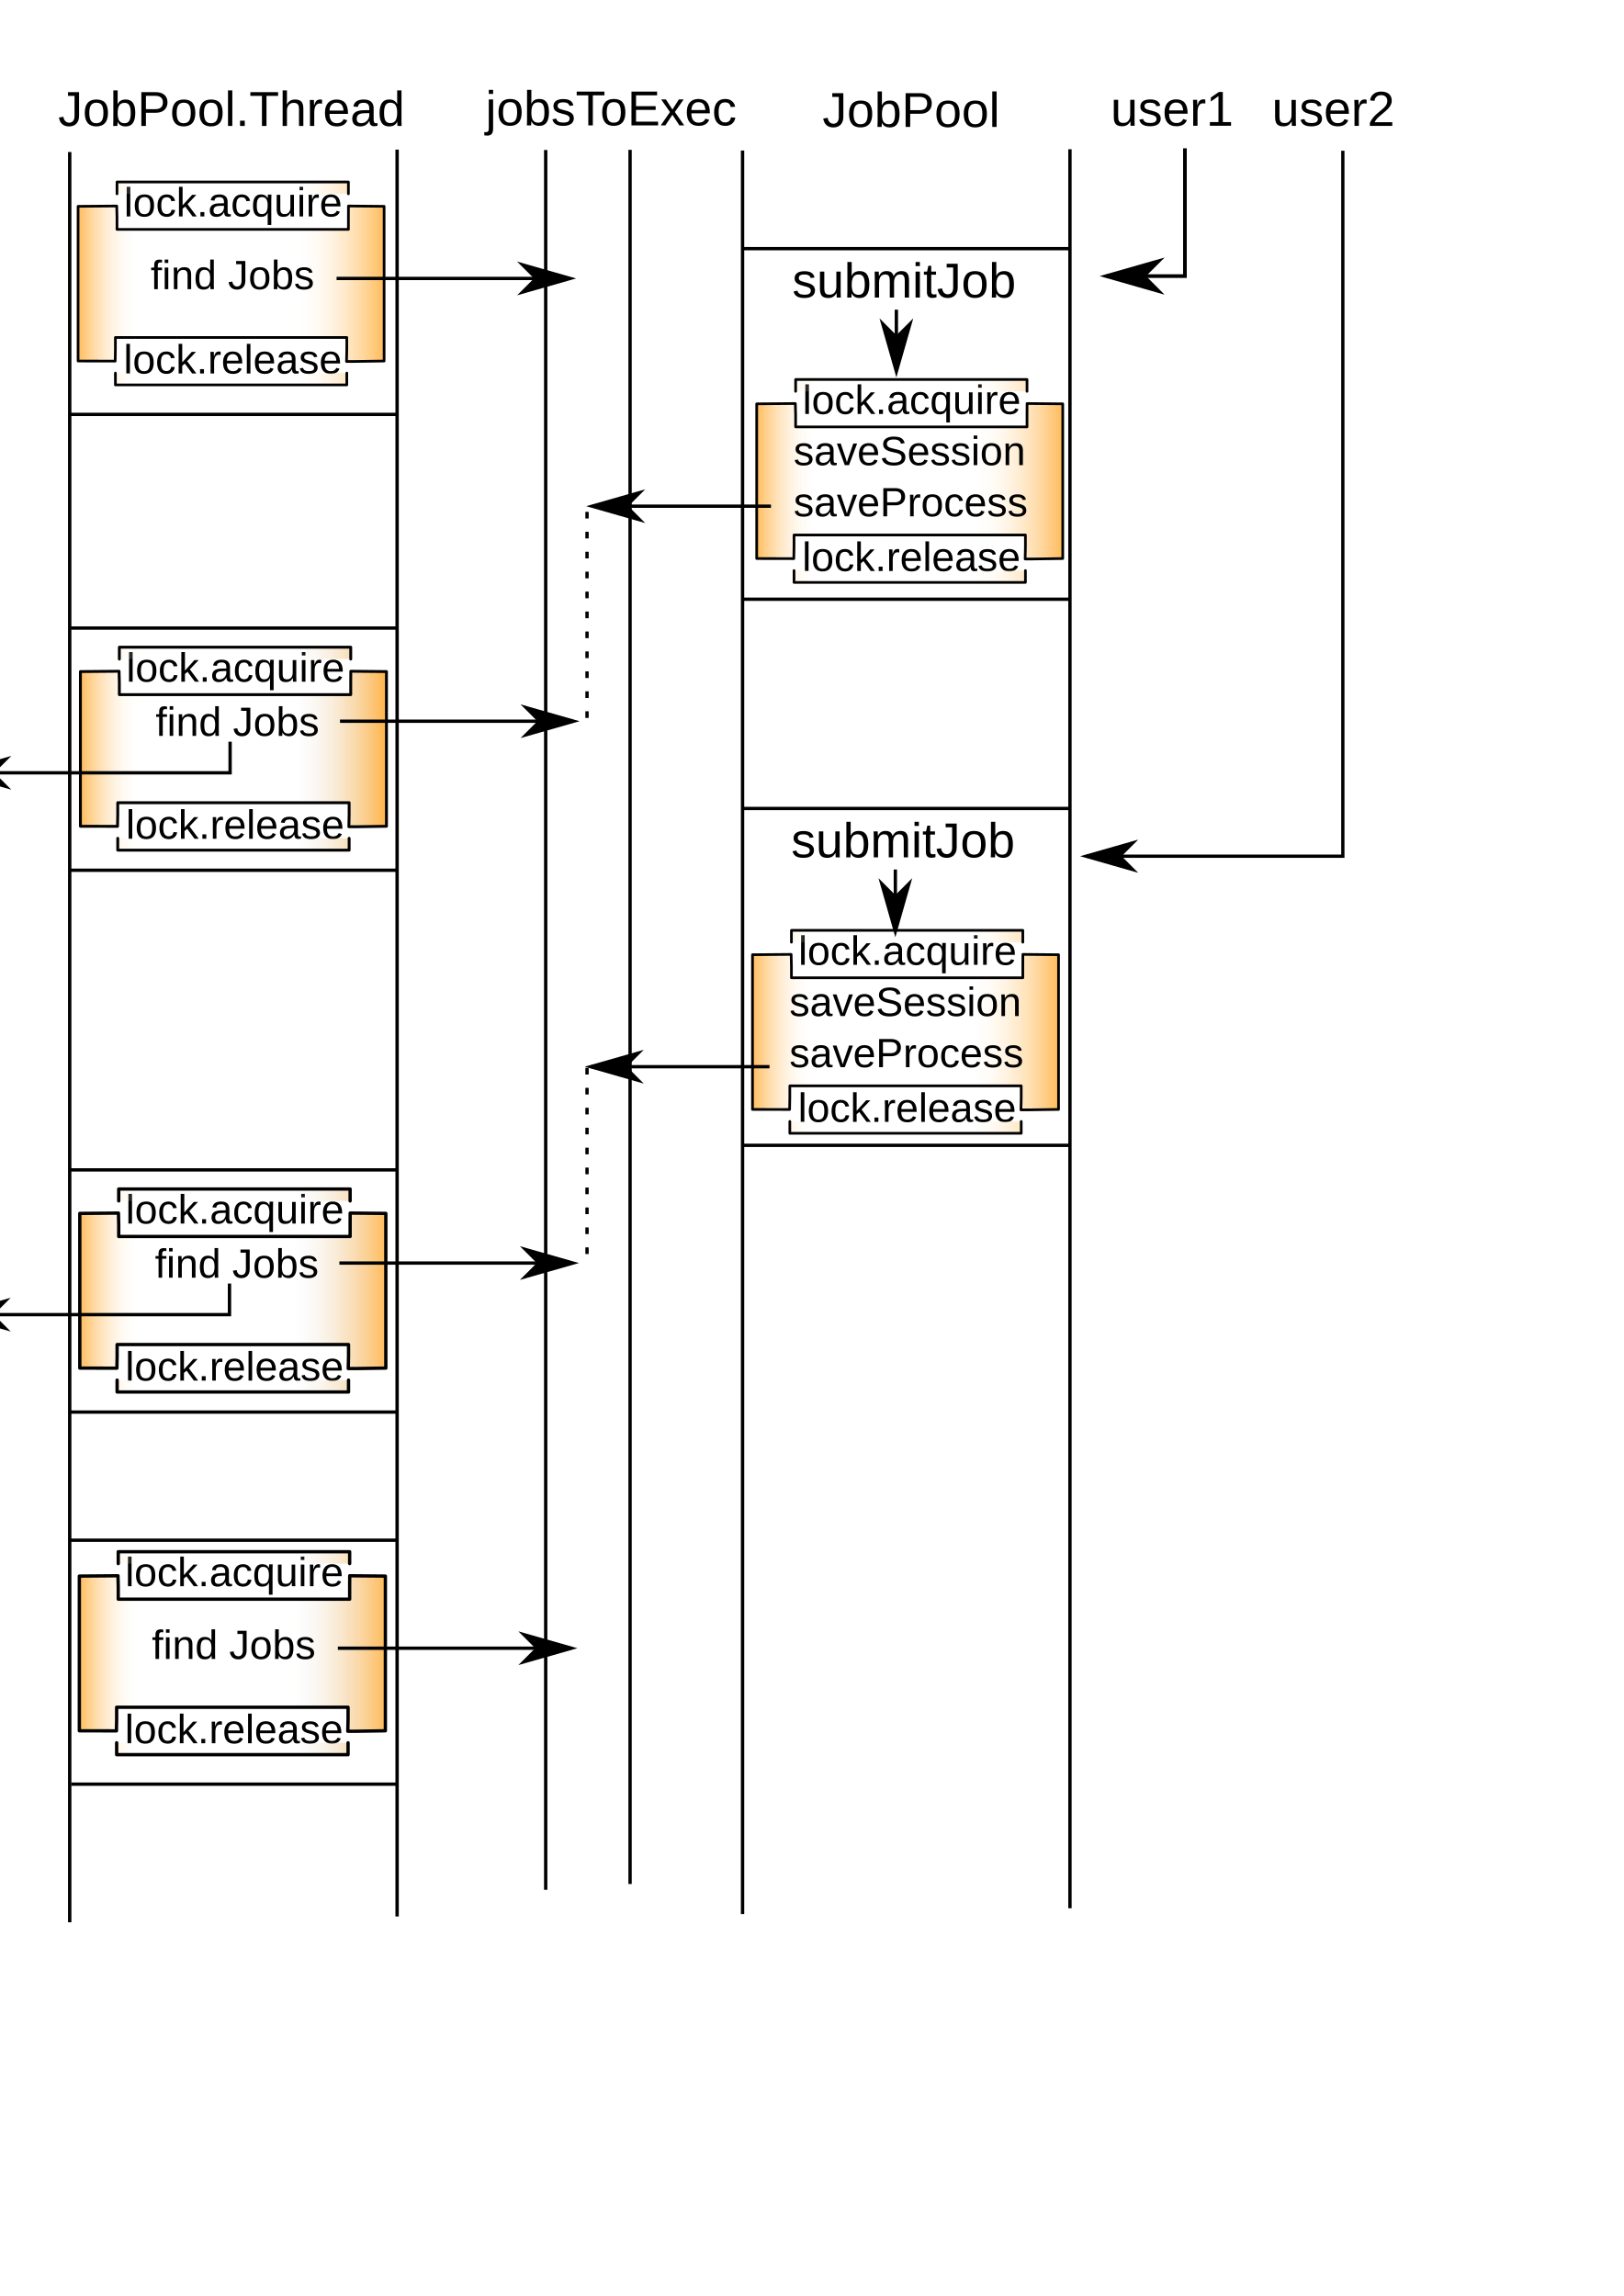
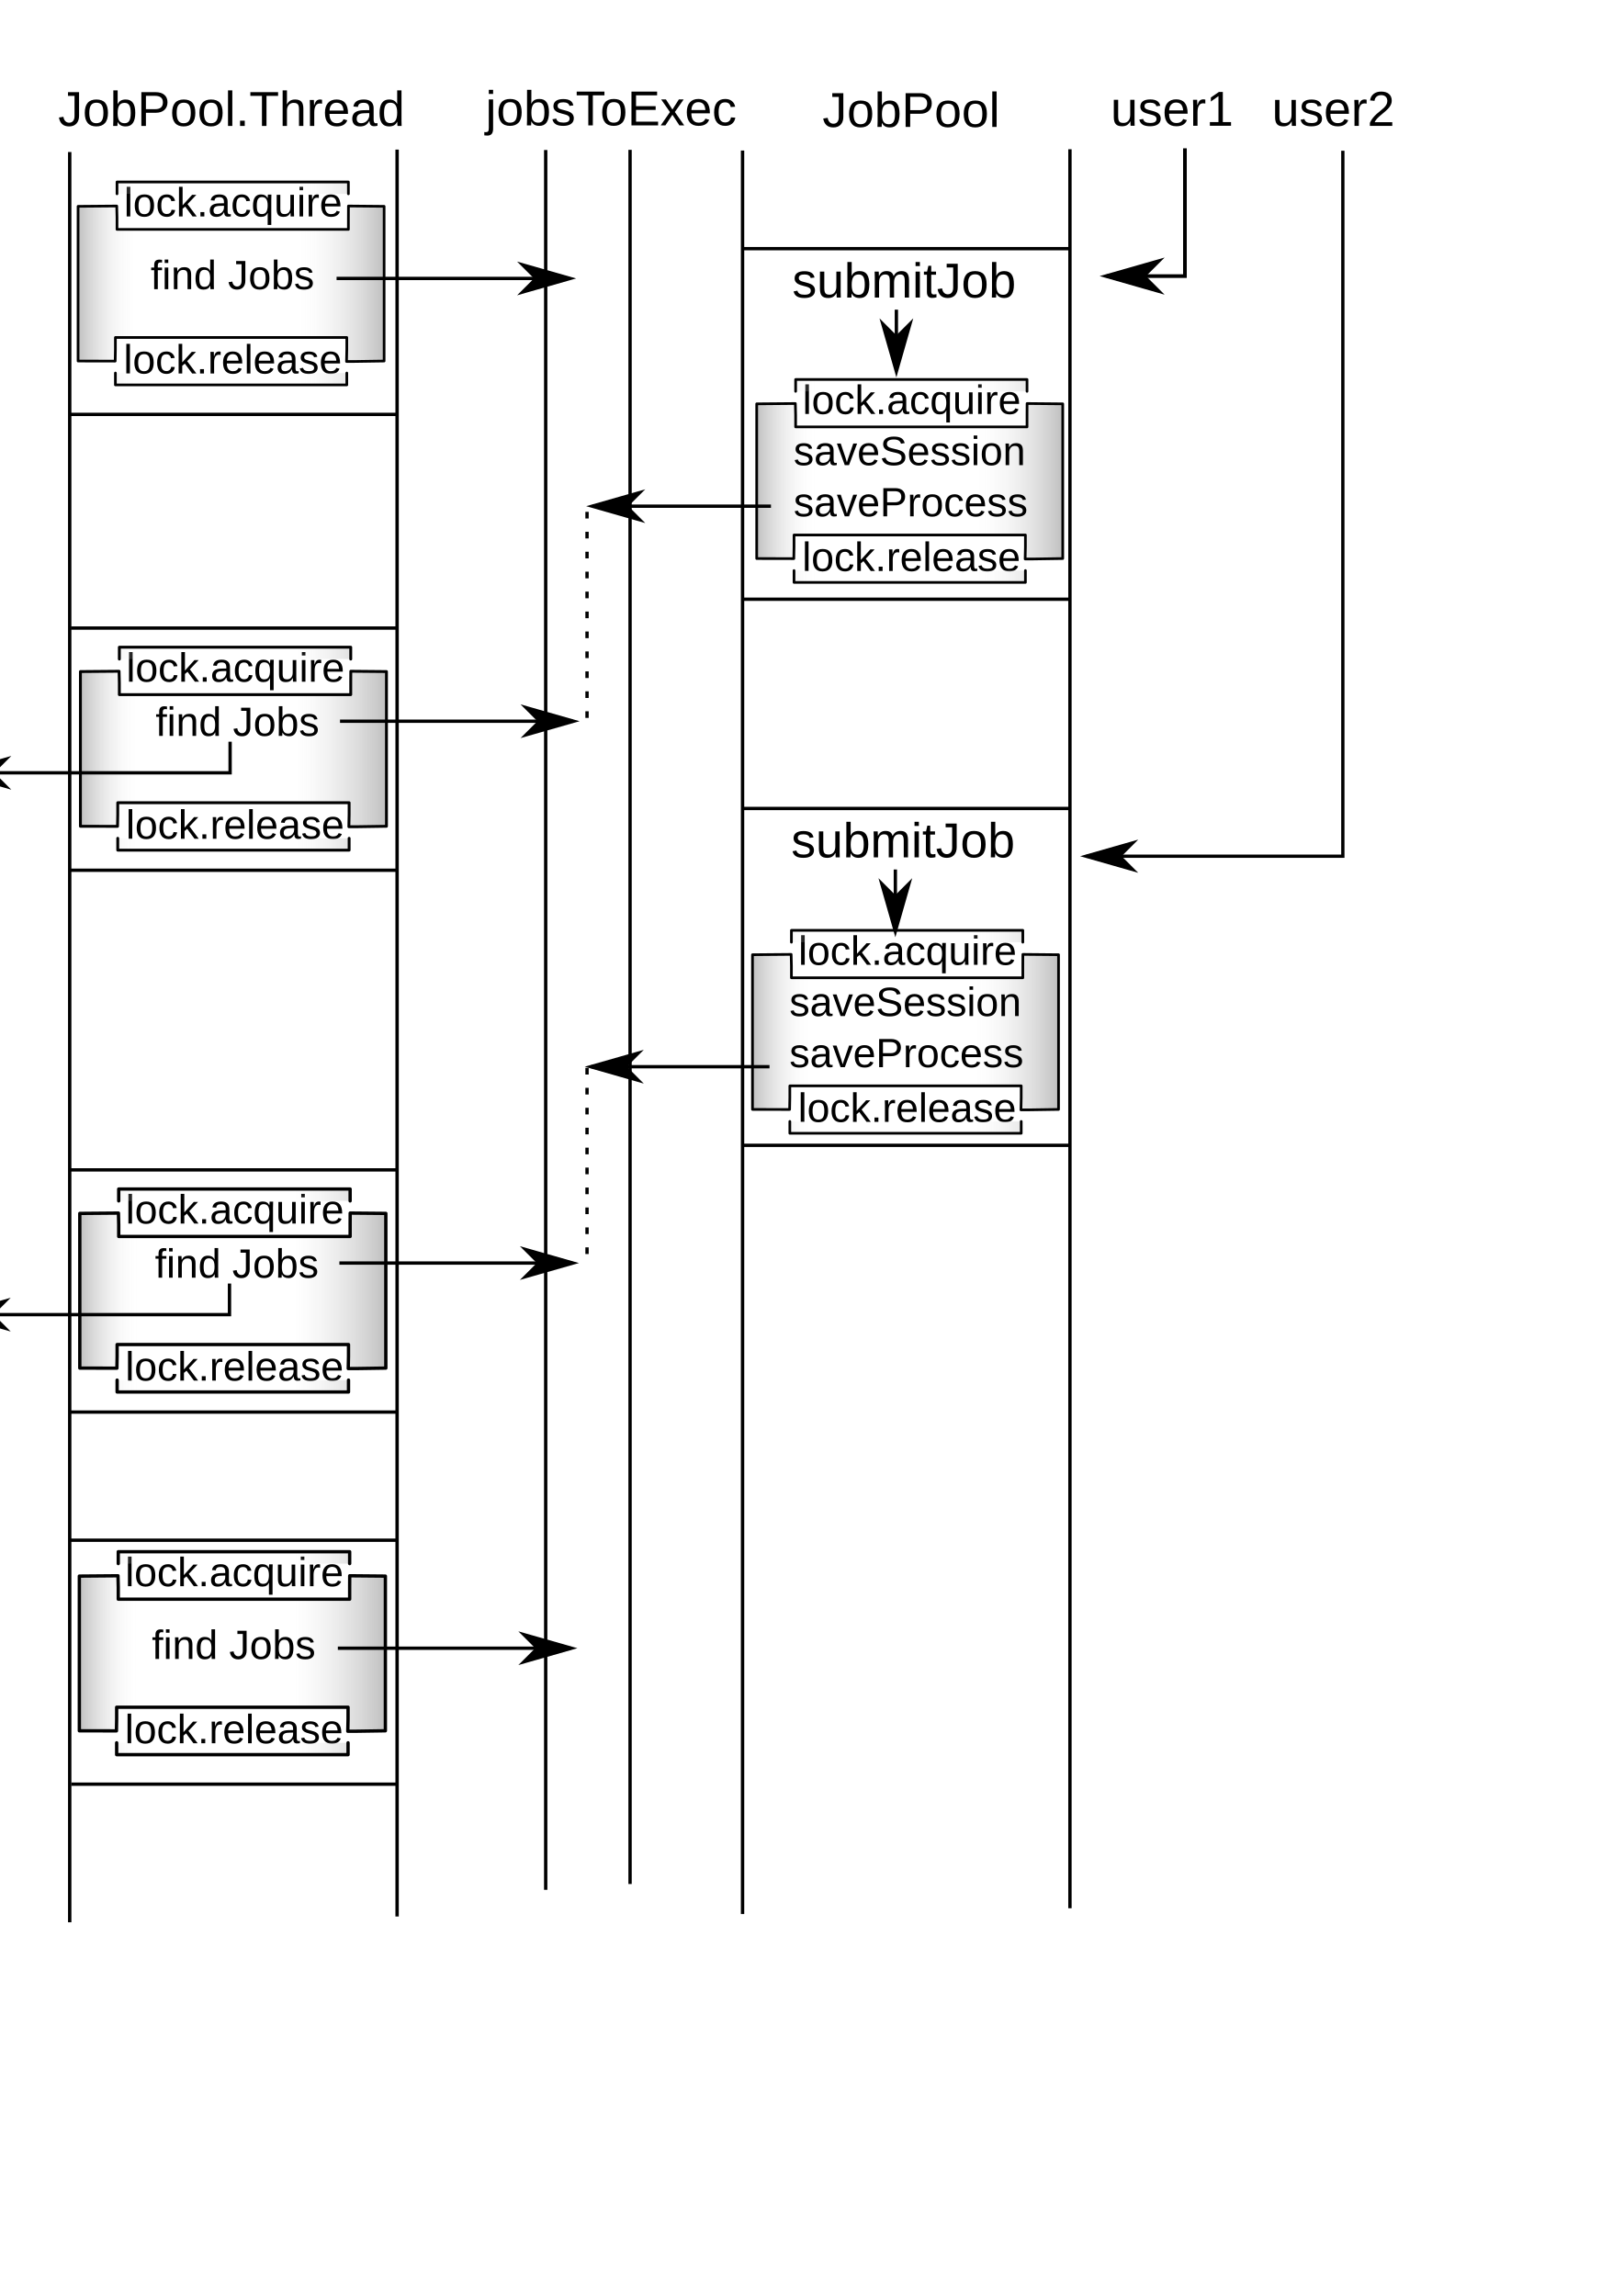
<svg xmlns="http://www.w3.org/2000/svg" xmlns:xlink="http://www.w3.org/1999/xlink" width="210mm" height="297mm" id="svg2" version="1.1">
  <defs id="defs4">
    <linearGradient id="linearGradient4307">
      <stop id="stop4315" offset="0" style="stop-color:#ffffff;stop-opacity:0;" />
      <stop style="stop-color:#000000;stop-opacity:0.112;" offset="0.5" id="stop4325" />
      <stop style="stop-color:#ffffff;stop-opacity:0;" offset="1" id="stop4311" />
    </linearGradient>
    <linearGradient id="linearGradient6212">
-       <stop style="stop-color:#ffb955;stop-opacity:1;" offset="0" id="stop6214" />
+       <stop style="stop-color:#bebebe;stop-opacity:1;" offset="0" id="stop6214" />
      <stop id="stop6220" offset="0.2" style="stop-color:#ffffff;stop-opacity:0;" />
      <stop style="stop-color:#ffffff;stop-opacity:0;" offset="0.7" id="stop6230" />
-       <stop style="stop-color:#ffb955;stop-opacity:1;" offset="1" id="stop6216" />
+       <stop style="stop-color:#bebebe;stop-opacity:1;" offset="1" id="stop6216" />
    </linearGradient>
    <marker orient="auto" refY="0.0" refX="0.0" id="Arrow1Lend" style="overflow:visible;">
      <path id="path3620" d="M 0.0,0.0 L 5.0,-5.0 L -12.5,0.0 L 5.0,5.0 L 0.0,0.0 z " style="fill-rule:evenodd;stroke:#000000;stroke-width:1.0pt;marker-start:none;" transform="scale(0.8) rotate(180) translate(12.5,0)" />
    </marker>
    <marker orient="auto" refY="0" refX="0" id="Arrow1Lend-1" style="overflow:visible">
      <path id="path3620-6" d="M 0,0 5,-5 -12.5,0 5,5 0,0 z" style="fill-rule:evenodd;stroke:#000000;stroke-width:1pt;marker-start:none" transform="matrix(-0.8,0,0,-0.8,-10,0)" />
    </marker>
    <marker orient="auto" refY="0" refX="0" id="Arrow1Lend-12" style="overflow:visible">
      <path id="path3620-3" d="M 0,0 5,-5 -12.5,0 5,5 0,0 z" style="fill-rule:evenodd;stroke:#000000;stroke-width:1pt;marker-start:none" transform="matrix(-0.8,0,0,-0.8,-10,0)" />
    </marker>
    <marker orient="auto" refY="0" refX="0" id="Arrow1Lend-6" style="overflow:visible">
      <path id="path3620-5" d="M 0,0 5,-5 -12.5,0 5,5 0,0 z" style="fill-rule:evenodd;stroke:#000000;stroke-width:1pt;marker-start:none" transform="matrix(-0.8,0,0,-0.8,-10,0)" />
    </marker>
    <marker orient="auto" refY="0" refX="0" id="Arrow1Lend-12-0" style="overflow:visible">
      <path id="path3620-3-6" d="M 0,0 5,-5 -12.5,0 5,5 0,0 z" style="fill-rule:evenodd;stroke:#000000;stroke-width:1pt;marker-start:none" transform="matrix(-0.8,0,0,-0.8,-10,0)" />
    </marker>
    <marker orient="auto" refY="0" refX="0" id="Arrow1Lend-12-0-5" style="overflow:visible">
      <path id="path3620-3-6-9" d="M 0,0 5,-5 -12.5,0 5,5 0,0 z" style="fill-rule:evenodd;stroke:#000000;stroke-width:1pt;marker-start:none" transform="matrix(-0.8,0,0,-0.8,-10,0)" />
    </marker>
    <marker orient="auto" refY="0" refX="0" id="Arrow1Lend-12-0-8" style="overflow:visible">
      <path id="path3620-3-6-1" d="M 0,0 5,-5 -12.5,0 5,5 0,0 z" style="fill-rule:evenodd;stroke:#000000;stroke-width:1pt;marker-start:none" transform="matrix(-0.8,0,0,-0.8,-10,0)" />
    </marker>
    <linearGradient xlink:href="#linearGradient6212" id="linearGradient6228" x1="37.516" y1="138.572" x2="188.415" y2="138.572" gradientUnits="userSpaceOnUse" />
    <linearGradient xlink:href="#linearGradient6212-0" id="linearGradient6228-6" x1="37.516" y1="138.572" x2="188.415" y2="138.572" gradientUnits="userSpaceOnUse" />
    <linearGradient id="linearGradient6212-0">
-       <stop style="stop-color:#ffb955;stop-opacity:1;" offset="0" id="stop6214-5" />
+       <stop style="stop-color:#bebebe;stop-opacity:1;" offset="0" id="stop6214-5" />
      <stop id="stop6220-9" offset="0.2" style="stop-color:#ffffff;stop-opacity:0;" />
      <stop style="stop-color:#ffffff;stop-opacity:0;" offset="0.7" id="stop6230-4" />
-       <stop style="stop-color:#ffb955;stop-opacity:1;" offset="1" id="stop6216-6" />
+       <stop style="stop-color:#bebebe;stop-opacity:1;" offset="1" id="stop6216-6" />
    </linearGradient>
    <linearGradient xlink:href="#linearGradient6212-9" id="linearGradient6228-4" x1="37.516" y1="138.572" x2="188.415" y2="138.572" gradientUnits="userSpaceOnUse" />
    <linearGradient id="linearGradient6212-9">
-       <stop style="stop-color:#ffb955;stop-opacity:1;" offset="0" id="stop6214-0" />
+       <stop style="stop-color:#bebebe;stop-opacity:1;" offset="0" id="stop6214-0" />
      <stop id="stop6220-5" offset="0.2" style="stop-color:#ffffff;stop-opacity:0;" />
      <stop style="stop-color:#ffffff;stop-opacity:0;" offset="0.7" id="stop6230-3" />
-       <stop style="stop-color:#ffb955;stop-opacity:1;" offset="1" id="stop6216-9" />
+       <stop style="stop-color:#bebebe;stop-opacity:1;" offset="1" id="stop6216-9" />
    </linearGradient>
    <linearGradient y2="138.572" x2="188.415" y1="138.572" x1="37.516" gradientUnits="userSpaceOnUse" id="linearGradient6307" xlink:href="#linearGradient6212-9" />
    <linearGradient y2="138.572" x2="188.415" y1="138.572" x1="37.516" gradientUnits="userSpaceOnUse" id="linearGradient6307-2" xlink:href="#linearGradient6212-9-4" />
    <linearGradient id="linearGradient6212-9-4">
-       <stop style="stop-color:#ffb955;stop-opacity:1;" offset="0" id="stop6214-0-9" />
+       <stop style="stop-color:#bebebe;stop-opacity:1;" offset="0" id="stop6214-0-9" />
      <stop id="stop6220-5-0" offset="0.2" style="stop-color:#ffffff;stop-opacity:0;" />
      <stop style="stop-color:#ffffff;stop-opacity:0;" offset="0.7" id="stop6230-3-2" />
-       <stop style="stop-color:#ffb955;stop-opacity:1;" offset="1" id="stop6216-9-2" />
+       <stop style="stop-color:#bebebe;stop-opacity:1;" offset="1" id="stop6216-9-2" />
    </linearGradient>
    <linearGradient y2="138.572" x2="188.415" y1="138.572" x1="37.516" gradientUnits="userSpaceOnUse" id="linearGradient6307-5" xlink:href="#linearGradient6212-9-0" />
    <linearGradient id="linearGradient6212-9-0">
-       <stop style="stop-color:#ffb955;stop-opacity:1;" offset="0" id="stop6214-0-4" />
+       <stop style="stop-color:#bebebe;stop-opacity:1;" offset="0" id="stop6214-0-4" />
      <stop id="stop6220-5-2" offset="0.2" style="stop-color:#ffffff;stop-opacity:0;" />
      <stop style="stop-color:#ffffff;stop-opacity:0;" offset="0.7" id="stop6230-3-1" />
-       <stop style="stop-color:#ffb955;stop-opacity:1;" offset="1" id="stop6216-9-27" />
+       <stop style="stop-color:#bebebe;stop-opacity:1;" offset="1" id="stop6216-9-27" />
    </linearGradient>
    <linearGradient xlink:href="#linearGradient6212-6" id="linearGradient6228-5" x1="37.516" y1="138.572" x2="188.415" y2="138.572" gradientUnits="userSpaceOnUse" />
    <linearGradient id="linearGradient6212-6">
-       <stop style="stop-color:#ffb955;stop-opacity:1;" offset="0" id="stop6214-6" />
+       <stop style="stop-color:#bebebe;stop-opacity:1;" offset="0" id="stop6214-6" />
      <stop id="stop6220-0" offset="0.2" style="stop-color:#ffffff;stop-opacity:0;" />
      <stop style="stop-color:#e8e8e8;stop-opacity:0;" offset="0.7" id="stop6230-7" />
-       <stop style="stop-color:#ffb141;stop-opacity:1;" offset="1" id="stop6216-2" />
+       <stop style="stop-color:#bebebe;stop-opacity:1;" offset="1" id="stop6216-2" />
    </linearGradient>
    <marker orient="auto" refY="0" refX="0" id="Arrow1Lend-12-0-8-3" style="overflow:visible">
      <path id="path3620-3-6-1-2" d="M 0,0 5,-5 -12.5,0 5,5 0,0 z" style="fill-rule:evenodd;stroke:#000000;stroke-width:1pt;marker-start:none" transform="matrix(-0.8,0,0,-0.8,-10,0)" />
    </marker>
    <marker orient="auto" refY="0" refX="0" id="Arrow1Lend-12-0-1" style="overflow:visible">
      <path id="path3620-3-6-6" d="M 0,0 5,-5 -12.5,0 5,5 0,0 z" style="fill-rule:evenodd;stroke:#000000;stroke-width:1pt;marker-start:none" transform="matrix(-0.8,0,0,-0.8,-10,0)" />
    </marker>
    <linearGradient y2="138.572" x2="188.415" y1="138.572" x1="37.516" gradientUnits="userSpaceOnUse" id="linearGradient6570-3" xlink:href="#linearGradient6212-6-8" />
    <linearGradient id="linearGradient6212-6-8">
-       <stop style="stop-color:#ffb955;stop-opacity:1;" offset="0" id="stop6214-6-3" />
+       <stop style="stop-color:#bebebe;stop-opacity:1;" offset="0" id="stop6214-6-3" />
      <stop id="stop6220-0-2" offset="0.2" style="stop-color:#ffffff;stop-opacity:0;" />
      <stop style="stop-color:#e8e8e8;stop-opacity:0;" offset="0.7" id="stop6230-7-8" />
-       <stop style="stop-color:#ffb955;stop-opacity:1;" offset="1" id="stop6216-2-6" />
+       <stop style="stop-color:#bebebe;stop-opacity:1;" offset="1" id="stop6216-2-6" />
    </linearGradient>
    <linearGradient y2="138.572" x2="188.415" y1="138.572" x1="37.516" gradientUnits="userSpaceOnUse" id="linearGradient6648" xlink:href="#linearGradient6212-6-8" />
    <linearGradient xlink:href="#linearGradient6212-6" id="linearGradient6719" gradientUnits="userSpaceOnUse" x1="37.516" y1="138.572" x2="188.415" y2="138.572" gradientTransform="translate(1.143622,227.4578)" />
    <marker orient="auto" refY="0" refX="0" id="Arrow1Lend-12-0-81" style="overflow:visible">
      <path id="path3620-3-6-63" d="M 0,0 5,-5 -12.5,0 5,5 0,0 z" style="fill-rule:evenodd;stroke:#000000;stroke-width:1pt;marker-start:none" transform="matrix(-0.8,0,0,-0.8,-10,0)" />
    </marker>
    <linearGradient xlink:href="#linearGradient6212-7" id="linearGradient6228-8" x1="37.516" y1="138.572" x2="188.415" y2="138.572" gradientUnits="userSpaceOnUse" />
    <linearGradient id="linearGradient6212-7">
-       <stop style="stop-color:#ffb955;stop-opacity:1;" offset="0" id="stop6214-61" />
+       <stop style="stop-color:#bebebe;stop-opacity:1;" offset="0" id="stop6214-61" />
      <stop id="stop6220-7" offset="0.2" style="stop-color:#ffffff;stop-opacity:0;" />
      <stop style="stop-color:#e8e8e8;stop-opacity:0;" offset="0.7" id="stop6230-2" />
-       <stop style="stop-color:#ffb955;stop-opacity:1;" offset="1" id="stop6216-3" />
+       <stop style="stop-color:#bebebe;stop-opacity:1;" offset="1" id="stop6216-3" />
    </linearGradient>
    <linearGradient y2="138.572" x2="188.415" y1="138.572" x1="37.516" gradientUnits="userSpaceOnUse" id="linearGradient6759" xlink:href="#linearGradient6212-7" />
    <linearGradient xlink:href="#linearGradient4307" id="linearGradient4323" x1="-496.373" y1="526.444" x2="-425.462" y2="526.444" gradientUnits="userSpaceOnUse" gradientTransform="matrix(1.238095,0,0,1,677.0252,-21.94845)" />
    <linearGradient xlink:href="#linearGradient4307" id="linearGradient4328" gradientUnits="userSpaceOnUse" gradientTransform="matrix(2.452381,0,0,1,1240.932,-21.94845)" x1="-496.373" y1="526.444" x2="-425.462" y2="526.444" />
    <linearGradient xlink:href="#linearGradient4307-6" id="linearGradient4328-1" gradientUnits="userSpaceOnUse" gradientTransform="matrix(2.452381,0,0,1,1240.932,-21.94845)" x1="-496.373" y1="526.444" x2="-425.462" y2="526.444" />
    <linearGradient id="linearGradient4307-6">
      <stop id="stop4315-8" offset="0" style="stop-color:#ffffff;stop-opacity:0;" />
      <stop style="stop-color:#464646;stop-opacity:0.247;" offset="0.5" id="stop4325-8" />
      <stop style="stop-color:#ffffff;stop-opacity:0;" offset="1" id="stop4311-2" />
    </linearGradient>
    <linearGradient y2="526.444" x2="-425.462" y1="526.444" x1="-496.373" gradientTransform="matrix(2.452381,0,0,1,1569.314,-26.16931)" gradientUnits="userSpaceOnUse" id="linearGradient4348" xlink:href="#linearGradient4307-6" />
    <linearGradient y2="526.444" x2="-425.462" y1="526.444" x1="-496.373" gradientTransform="matrix(2.452381,0,0,1,1569.314,-26.16931)" gradientUnits="userSpaceOnUse" id="linearGradient4348-7" xlink:href="#linearGradient4307-6-1" />
    <linearGradient id="linearGradient4307-6-1">
      <stop id="stop4315-8-2" offset="0" style="stop-color:#ffffff;stop-opacity:0;" />
      <stop style="stop-color:#464646;stop-opacity:0.247;" offset="0.5" id="stop4325-8-6" />
      <stop style="stop-color:#ffffff;stop-opacity:0;" offset="1" id="stop4311-2-0" />
    </linearGradient>
    <linearGradient y2="526.444" x2="-425.462" y1="526.444" x1="-496.373" gradientTransform="matrix(0.5238094,0,0,1,525.9186,-21.10428)" gradientUnits="userSpaceOnUse" id="linearGradient4389" xlink:href="#linearGradient4307-6-1" />
-     <linearGradient xlink:href="#linearGradient6212" id="linearGradient3887" x1="265.934" y1="498.639" x2="267.563" y2="498.639" gradientUnits="userSpaceOnUse" />
+     <linearGradient xlink:href="#linearGradient6212-7" id="linearGradient3887" x1="265.934" y1="498.639" x2="267.563" y2="498.639" gradientUnits="userSpaceOnUse" />
    <linearGradient xlink:href="#linearGradient6212" id="linearGradient3888" x1="193.29" y1="505.055" x2="194.933" y2="505.055" gradientUnits="userSpaceOnUse" />
  </defs>
  <g id="layer3">
    <text xml:space="preserve" style="font-size:20px;font-style:normal;font-variant:normal;font-weight:normal;font-stretch:normal;text-align:start;line-height:125%;writing-mode:lr-tb;text-anchor:start;fill:#000000;fill-opacity:1;stroke:none;font-family:Arial;-inkscape-font-specification:Arial;stroke-width:1.4;stroke-miterlimit:4;stroke-dasharray:none" x="61.726" y="333.281" id="text4908-6-3-1-2">
      <tspan id="tspan4910-5-4-8-6" x="61.726" y="333.281">lock.acquire</tspan>
    </text>
    <text xml:space="preserve" style="font-size:20px;font-style:normal;font-variant:normal;font-weight:normal;font-stretch:normal;text-align:start;line-height:125%;writing-mode:lr-tb;text-anchor:start;fill:#000000;fill-opacity:1;stroke:none;font-family:Arial;-inkscape-font-specification:Arial;stroke-width:1.4;stroke-miterlimit:4;stroke-dasharray:none" x="61.544" y="410.062" id="text4908-1-0-4-4-4">
      <tspan id="tspan4910-9-9-6-9-7" x="61.544" y="410.062">lock.release</tspan>
    </text>
    <path id="rect5174-8-0-0-6-1" style="fill:url(#linearGradient6719);fill-opacity:1.0;stroke:#000000;stroke-width:1.4;stroke-linecap:round;stroke-linejoin:round;stroke-miterlimit:4;stroke-opacity:1;stroke-dasharray:none;stroke-dashoffset:0" d="m 170.666,409.84 0,5.797 -113.112,0 0,-5.797 m 116.632,-5.654 14.723,-0.222 0,-75.63 -17.433,-0.159 -0.027,5.637 0,5.797 -113.112,0 0,-5.797 -0.133,-5.637 -18.895,0.159 0,75.63 18.138,0.039 0.106,-5.757 0,-5.797 113.112,0 0,5.797 -0.128,5.94 3.648,-3e-5 0,3e-5 z m -2.737,-81.967 0,-5.797 -113.112,0 0,5.797" />
  </g>
  <g id="layer2">
    <g transform="translate(329.6705,365.8882)" id="g6276-1-4">
      <text id="text4908-6-3-1-28-0" y="105.824" x="60.582" style="font-size:20px;font-style:normal;font-variant:normal;font-weight:normal;font-stretch:normal;text-align:start;line-height:125%;writing-mode:lr-tb;text-anchor:start;fill:#000000;fill-opacity:1;stroke:none;font-family:Arial;-inkscape-font-specification:Arial" xml:space="preserve">
        <tspan y="105.824" x="60.582" id="tspan4910-5-4-8-8-3">lock.acquire</tspan>
      </text>
      <text id="text4908-1-0-4-4-18-41" y="182.604" x="60.401" style="font-size:20px;font-style:normal;font-variant:normal;font-weight:normal;font-stretch:normal;text-align:start;line-height:125%;writing-mode:lr-tb;text-anchor:start;fill:#000000;fill-opacity:1;stroke:none;font-family:Arial;-inkscape-font-specification:Arial" xml:space="preserve">
        <tspan y="182.604" x="60.401" id="tspan4910-9-9-6-9-6-2">lock.release</tspan>
      </text>
      <path d="m 169.522,182.382 0,5.797 -113.112,0 0,-5.797 m 116.632,-5.654 14.723,-0.222 0,-75.63 -17.433,-0.159 -0.027,5.637 0,5.797 -113.112,0 0,-5.797 -0.133,-5.637 -18.895,0.159 0,75.63 18.138,0.039 0.106,-5.757 0,-5.797 113.112,0 0,5.797 -0.128,5.94 3.648,-3e-5 0,3e-5 z m -2.737,-81.967 0,-5.797 -113.112,0 0,5.797" style="fill:url(#linearGradient6307-5);fill-opacity:1;stroke:#000000;stroke-width:1.3;stroke-linecap:round;stroke-linejoin:round;stroke-miterlimit:4;stroke-opacity:1;stroke-dasharray:none;stroke-dashoffset:0" id="rect5174-8-0-0-6-0-29" />
    </g>
    <g transform="translate(331.7243,96.56796)" id="g6276-1">
      <text id="text4908-6-3-1-28" y="105.824" x="60.582" style="font-size:20px;font-style:normal;font-variant:normal;font-weight:normal;font-stretch:normal;text-align:start;line-height:125%;writing-mode:lr-tb;text-anchor:start;fill:#000000;fill-opacity:1;stroke:none;font-family:Arial;-inkscape-font-specification:Arial" xml:space="preserve">
        <tspan y="105.824" x="60.582" id="tspan4910-5-4-8-8">lock.acquire</tspan>
      </text>
      <text id="text4908-1-0-4-4-18" y="182.604" x="60.401" style="font-size:20px;font-style:normal;font-variant:normal;font-weight:normal;font-stretch:normal;text-align:start;line-height:125%;writing-mode:lr-tb;text-anchor:start;fill:#000000;fill-opacity:1;stroke:none;font-family:Arial;-inkscape-font-specification:Arial" xml:space="preserve">
        <tspan y="182.604" x="60.401" id="tspan4910-9-9-6-9-6">lock.release</tspan>
      </text>
      <path d="m 169.522,182.382 0,5.797 -113.112,0 0,-5.797 m 116.632,-5.654 14.723,-0.222 0,-75.63 -17.433,-0.159 -0.027,5.637 0,5.797 -113.112,0 0,-5.797 -0.133,-5.637 -18.895,0.159 0,75.63 18.138,0.039 0.106,-5.757 0,-5.797 113.112,0 0,5.797 -0.128,5.94 3.648,-3e-5 0,3e-5 z m -2.737,-81.967 0,-5.797 -113.112,0 0,5.797" style="fill:url(#linearGradient6307);fill-opacity:1;stroke:#000000;stroke-width:1.3;stroke-linecap:round;stroke-linejoin:round;stroke-miterlimit:4;stroke-opacity:1;stroke-dasharray:none;stroke-dashoffset:0" id="rect5174-8-0-0-6-0" />
    </g>
    <g id="g6276">
      <text id="text4908-6-3-1" y="105.824" x="60.582" style="font-size:20px;font-style:normal;font-variant:normal;font-weight:normal;font-stretch:normal;text-align:start;line-height:125%;writing-mode:lr-tb;text-anchor:start;fill:#000000;fill-opacity:1;stroke:none;font-family:Arial;-inkscape-font-specification:Arial" xml:space="preserve">
        <tspan y="105.824" x="60.582" id="tspan4910-5-4-8">lock.acquire</tspan>
      </text>
      <text id="text4908-1-0-4-4" y="182.604" x="60.401" style="font-size:20px;font-style:normal;font-variant:normal;font-weight:normal;font-stretch:normal;text-align:start;line-height:125%;writing-mode:lr-tb;text-anchor:start;fill:#000000;fill-opacity:1;stroke:none;font-family:Arial;-inkscape-font-specification:Arial" xml:space="preserve">
        <tspan y="182.604" x="60.401" id="tspan4910-9-9-6-9">lock.release</tspan>
      </text>
      <path d="m 169.522,182.382 0,5.797 -113.112,0 0,-5.797 m 116.632,-5.654 14.723,-0.222 0,-75.63 -17.433,-0.159 -0.027,5.637 0,5.797 -113.112,0 0,-5.797 -0.133,-5.637 -18.895,0.159 0,75.63 18.138,0.039 0.106,-5.757 0,-5.797 113.112,0 0,5.797 -0.128,5.94 3.648,-3e-5 0,3e-5 z m -2.737,-81.967 0,-5.797 -113.112,0 0,5.797" style="fill:url(#linearGradient6228);stroke:#000000;stroke-width:1.3;stroke-linecap:round;stroke-linejoin:round;stroke-miterlimit:4;stroke-opacity:1;stroke-dasharray:none;stroke-dashoffset:0;fill-opacity:1.0" id="rect5174-8-0-0-6" />
    </g>
  </g>
  <g id="layer1">
    <text xml:space="preserve" style="font-size:24px;font-style:normal;font-variant:normal;font-weight:normal;font-stretch:normal;text-align:start;line-height:125%;writing-mode:lr-tb;text-anchor:start;fill:#000000;fill-opacity:1;stroke:none;font-family:Arial;-inkscape-font-specification:Arial" x="542.896" y="61.489" id="text2816">
      <tspan x="542.896" y="61.489" id="tspan2820">user1</tspan>
    </text>
    <text xml:space="preserve" style="font-size:24px;font-style:normal;font-variant:normal;font-weight:normal;font-stretch:normal;text-align:start;line-height:125%;writing-mode:lr-tb;text-anchor:start;fill:#000000;fill-opacity:1;stroke:none;font-family:Arial;-inkscape-font-specification:Arial" x="621.741" y="61.541" id="text2824">
      <tspan id="tspan2826" x="621.741" y="61.541">user2</tspan>
    </text>
    <text xml:space="preserve" style="font-size:24px;font-style:normal;font-variant:normal;font-weight:normal;font-stretch:normal;text-align:start;line-height:125%;writing-mode:lr-tb;text-anchor:start;fill:#000000;fill-opacity:1;stroke:none;font-family:Arial;-inkscape-font-specification:Arial" x="402.022" y="62.068" id="text2832">
      <tspan id="tspan2834" x="402.022" y="62.068">JobPool</tspan>
    </text>
    <path style="font-size:24px;font-style:normal;font-variant:normal;font-weight:normal;font-stretch:normal;text-align:start;line-height:125%;writing-mode:lr-tb;text-anchor:start;fill:none;stroke:#000000;stroke-width:1.639;stroke-linecap:butt;stroke-linejoin:miter;stroke-miterlimit:4;stroke-opacity:1;stroke-dasharray:none;font-family:Arial;-inkscape-font-specification:Arial" d="m 523.011,72.965 0,859.976" id="path2836" />
    <path style="font-size:24px;font-style:normal;font-variant:normal;font-weight:normal;font-stretch:normal;text-align:start;line-height:125%;writing-mode:lr-tb;text-anchor:start;fill:none;stroke:#000000;stroke-width:1.788;stroke-linecap:butt;stroke-linejoin:miter;stroke-miterlimit:4;stroke-opacity:1;stroke-dasharray:none;marker-end:url(#Arrow1Lend);font-family:Arial;-inkscape-font-specification:Arial" d="m 579.22,72.508 0,62.478 -38.232,0" id="path2838" />
    <path style="font-size:24px;font-style:normal;font-variant:normal;font-weight:normal;font-stretch:normal;text-align:start;line-height:125%;writing-mode:lr-tb;text-anchor:start;fill:none;stroke:#000000;stroke-width:1.598;stroke-linecap:butt;stroke-linejoin:miter;stroke-miterlimit:4;stroke-opacity:1;stroke-dasharray:none;marker-end:url(#Arrow1Lend);font-family:Arial;-inkscape-font-specification:Arial" d="m 656.409,73.7 0,344.901 -125.319,0" id="path2840" />
    <path style="font-size:24px;font-style:normal;font-variant:normal;font-weight:normal;font-stretch:normal;text-align:start;line-height:125%;writing-mode:lr-tb;text-anchor:start;fill:none;stroke:#000000;stroke-width:1.641;stroke-linecap:butt;stroke-linejoin:miter;stroke-miterlimit:4;stroke-opacity:1;stroke-dasharray:none;font-family:Arial;-inkscape-font-specification:Arial" d="m 362.977,73.601 0,862.18" id="path2836-1" />
    <path style="fill:none;stroke:#000000;stroke-width:1.625;stroke-linecap:butt;stroke-linejoin:miter;stroke-miterlimit:4;stroke-opacity:1;stroke-dasharray:none" d="m 363.141,121.563 159.662,0" id="path4274-7" />
    <path style="fill:none;stroke:#000000;stroke-width:1.625;stroke-linecap:butt;stroke-linejoin:miter;stroke-miterlimit:4;stroke-opacity:1;stroke-dasharray:none" d="m 363.557,292.963 159.662,0" id="path4274-7-9" />
    <text xml:space="preserve" style="font-size:40px;font-style:normal;font-weight:normal;fill:#000000;fill-opacity:1;stroke:none;font-family:Bitstream Vera Sans;stroke-width:1.625;stroke-miterlimit:4;stroke-dasharray:none" x="39.955" y="60.146" id="text4338">
      <tspan id="tspan4340" x="39.955" y="60.146" />
    </text>
    <text xml:space="preserve" style="font-size:24px;font-style:normal;font-variant:normal;font-weight:normal;font-stretch:normal;text-align:start;line-height:125%;writing-mode:lr-tb;text-anchor:start;fill:#000000;fill-opacity:1;stroke:none;font-family:Arial;-inkscape-font-specification:Arial" x="28.43" y="61.569" id="text2832-8">
      <tspan id="tspan2834-2" x="28.43" y="61.569">JobPool.Thread</tspan>
    </text>
    <path style="font-size:24px;font-style:normal;font-variant:normal;font-weight:normal;font-stretch:normal;text-align:start;line-height:125%;writing-mode:lr-tb;text-anchor:start;fill:url(#linearGradient3888);stroke:#000000;stroke-width:1.642;stroke-linecap:butt;stroke-linejoin:miter;stroke-miterlimit:4;stroke-opacity:1;stroke-dasharray:none;font-family:Arial;-inkscape-font-specification:Arial;fill-opacity:1.0" d="m 194.112,73.138 0,863.833" id="path2836-7" />
    <path style="font-size:24px;font-style:normal;font-variant:normal;font-weight:normal;font-stretch:normal;text-align:start;line-height:125%;writing-mode:lr-tb;text-anchor:start;fill:none;stroke:#000000;stroke-width:1.644;stroke-linecap:butt;stroke-linejoin:miter;stroke-miterlimit:4;stroke-opacity:1;stroke-dasharray:none;font-family:Arial;-inkscape-font-specification:Arial" d="m 34.078,74.325 0,865.486" id="path2836-1-1" />
    <path style="fill:none;stroke:#000000;stroke-width:1.625;stroke-linecap:butt;stroke-linejoin:miter;stroke-miterlimit:4;stroke-opacity:1;stroke-dasharray:none" d="m 34.242,202.602 159.662,0" id="path4274-7-7" />
    <path style="fill:none;stroke:#000000;stroke-width:1.625;stroke-linecap:butt;stroke-linejoin:miter;stroke-miterlimit:4;stroke-opacity:1;stroke-dasharray:none" d="m 34.657,307.062 159.662,0" id="path4274-7-9-6" />
    <path style="font-size:24px;font-style:normal;font-variant:normal;font-weight:normal;font-stretch:normal;text-align:start;line-height:125%;writing-mode:lr-tb;text-anchor:start;fill:none;stroke:#000000;stroke-width:1.627;stroke-linecap:butt;stroke-linejoin:miter;stroke-miterlimit:4;stroke-opacity:1;stroke-dasharray:none;font-family:Arial;-inkscape-font-specification:Arial" d="m 307.988,73.257 0,847.838" id="path2836-7-4" />
    <path style="font-size:24px;font-style:normal;font-variant:normal;font-weight:normal;font-stretch:normal;text-align:start;line-height:125%;writing-mode:lr-tb;text-anchor:start;fill:url(#linearGradient3887);stroke:#000000;stroke-width:1.629;stroke-linecap:butt;stroke-linejoin:miter;stroke-miterlimit:4;stroke-opacity:1;stroke-dasharray:none;font-family:Arial;-inkscape-font-specification:Arial;fill-opacity:1.0" d="m 266.749,73.343 0,850.593" id="path2836-1-1-1" />
    <text xml:space="preserve" style="font-size:24px;font-style:normal;font-variant:normal;font-weight:normal;font-stretch:normal;text-align:start;line-height:125%;writing-mode:lr-tb;text-anchor:start;fill:#000000;fill-opacity:1;stroke:none;font-family:Arial;-inkscape-font-specification:Arial" x="237.328" y="61.304" id="text2832-1">
      <tspan id="tspan2834-3" x="237.328" y="61.304">jobsToExec</tspan>
    </text>
    <path style="fill:none;stroke:#000000;stroke-width:1.625;stroke-linecap:butt;stroke-linejoin:miter;stroke-miterlimit:4;stroke-opacity:1;stroke-dasharray:none;marker-end:url(#Arrow1Lend-12)" d="m 376.862,247.476 -87.173,0" id="path4906" />
    <text xml:space="preserve" style="font-size:24px;font-style:normal;font-variant:normal;font-weight:normal;font-stretch:normal;text-align:start;line-height:125%;writing-mode:lr-tb;text-anchor:start;fill:#000000;fill-opacity:1;stroke:none;font-family:Arial;-inkscape-font-specification:Arial;stroke-width:1.625;stroke-miterlimit:4;stroke-dasharray:none" x="387.251" y="145.464" id="text4268">
      <tspan id="tspan4270" x="387.251" y="145.464">submitJob</tspan>
    </text>
    <path style="fill:none;stroke:#000000;stroke-width:1.625;stroke-linecap:butt;stroke-linejoin:miter;stroke-miterlimit:4;stroke-opacity:1;stroke-dasharray:none;marker-end:url(#Arrow1Lend)" d="m 438.169,151.396 0,29.966" id="path4472" />
    <text xml:space="preserve" style="font-size:20px;font-style:normal;font-variant:normal;font-weight:normal;font-stretch:normal;text-align:start;line-height:125%;writing-mode:lr-tb;text-anchor:start;fill:#000000;fill-opacity:1;stroke:none;font-family:Arial;-inkscape-font-specification:Arial;stroke-width:1.625;stroke-miterlimit:4;stroke-dasharray:none" x="387.912" y="227.419" id="text4658">
      <tspan id="tspan4660" x="387.912" y="227.419">saveSession</tspan>
      <tspan x="387.912" y="252.419" id="tspan4788">saveProcess</tspan>
    </text>
    <path style="fill:none;stroke:#000000;stroke-width:1.625;stroke-linecap:butt;stroke-linejoin:miter;stroke-miterlimit:4;stroke-opacity:1;stroke-dasharray:none" d="m 362.638,395.268 159.662,0" id="path4274-7-0" />
    <path style="fill:none;stroke:#000000;stroke-width:1.625;stroke-linecap:butt;stroke-linejoin:miter;stroke-miterlimit:4;stroke-opacity:1;stroke-dasharray:none" d="m 363.054,559.955 159.662,0" id="path4274-7-9-2" />
    <text xml:space="preserve" style="font-size:24px;font-style:normal;font-variant:normal;font-weight:normal;font-stretch:normal;text-align:start;line-height:125%;writing-mode:lr-tb;text-anchor:start;fill:#000000;fill-opacity:1;stroke:none;font-family:Arial;-inkscape-font-specification:Arial;stroke-width:1.625;stroke-miterlimit:4;stroke-dasharray:none" x="386.748" y="419.168" id="text4268-8">
      <tspan id="tspan4270-6" x="386.748" y="419.168">submitJob</tspan>
    </text>
    <path style="fill:none;stroke:#000000;stroke-width:1.625;stroke-linecap:butt;stroke-linejoin:miter;stroke-miterlimit:4;stroke-opacity:1;stroke-dasharray:none;marker-end:url(#Arrow1Lend)" d="m 437.666,425.1 0,29.966" id="path4472-0" />
    <path style="fill:none;stroke:#000000;stroke-width:1.625;stroke-linecap:butt;stroke-linejoin:miter;stroke-miterlimit:4;stroke-opacity:1;stroke-dasharray:none;marker-end:url(#Arrow1Lend-12)" d="m 376.146,521.516 -87.173,0" id="path4906-1" />
    <text xml:space="preserve" style="font-size:20px;font-style:normal;font-variant:normal;font-weight:normal;font-stretch:normal;text-align:start;line-height:125%;writing-mode:lr-tb;text-anchor:start;fill:#000000;fill-opacity:1;stroke:none;font-family:Arial;-inkscape-font-specification:Arial;stroke-width:1.625;stroke-miterlimit:4;stroke-dasharray:none" x="73.61" y="141.388" id="text4658-2-3-6">
      <tspan x="73.61" y="141.388" id="tspan5618">find Jobs</tspan>
    </text>
    <path style="fill:none;stroke:#000000;stroke-width:1.625;stroke-linecap:butt;stroke-linejoin:miter;stroke-miterlimit:4;stroke-opacity:1;stroke-dasharray:none" d="m 34.441,425.463 159.662,0" id="path4274-7-7-3" />
    <path style="fill:none;stroke:#000000;stroke-width:1.625;stroke-linecap:butt;stroke-linejoin:miter;stroke-opacity:1;marker-end:url(#Arrow1Lend-12-0);stroke-miterlimit:4;stroke-dasharray:none" d="m 164.527,136.133 113.958,0" id="path5616" />
    <text xml:space="preserve" style="font-size:20px;font-style:normal;font-variant:normal;font-weight:normal;font-stretch:normal;text-align:start;line-height:125%;writing-mode:lr-tb;text-anchor:start;fill:#000000;fill-opacity:1;stroke:none;font-family:Arial;-inkscape-font-specification:Arial;stroke-width:1.625;stroke-miterlimit:4;stroke-dasharray:none" x="76.041" y="359.763" id="text4658-2-3-6-7">
      <tspan x="76.041" y="359.763" id="tspan5618-7">find Jobs</tspan>
    </text>
    <path style="fill:none;stroke:#000000;stroke-width:1.625;stroke-linecap:butt;stroke-linejoin:miter;stroke-opacity:1;marker-end:url(#Arrow1Lend-12-0);stroke-miterlimit:4;stroke-dasharray:none" d="m 166.205,352.605 113.958,0" id="path5616-9" />
    <path style="fill:none;stroke:#000000;stroke-width:1.625;stroke-linecap:butt;stroke-linejoin:miter;stroke-opacity:1;marker-end:url(#Arrow1Lend-12-0-8);stroke-miterlimit:4;stroke-dasharray:none" d="m 112.48,362.624 0,15.202 -132.667,0" id="path6010" />
    <text xml:space="preserve" style="font-size:20px;font-style:normal;font-variant:normal;font-weight:normal;font-stretch:normal;text-align:start;line-height:125%;writing-mode:lr-tb;text-anchor:start;fill:#000000;fill-opacity:1;stroke:none;font-family:Arial;-inkscape-font-specification:Arial;stroke-width:1.625;stroke-miterlimit:4;stroke-dasharray:none" x="-140.958" y="382.81" id="text6012">
      <tspan id="tspan6014" x="-140.958" y="382.81">process.start</tspan>
    </text>
    <text xml:space="preserve" style="font-size:20px;font-style:normal;font-variant:normal;font-weight:normal;font-stretch:normal;text-align:start;line-height:125%;writing-mode:lr-tb;text-anchor:start;fill:#000000;fill-opacity:1;stroke:none;font-family:Arial;-inkscape-font-specification:Arial;stroke-width:1.625;stroke-miterlimit:4;stroke-dasharray:none" x="385.858" y="496.74" id="text4658-9">
      <tspan id="tspan4660-5" x="385.858" y="496.74">saveSession</tspan>
      <tspan x="385.858" y="521.74" id="tspan4788-5">saveProcess</tspan>
    </text>
    <g transform="translate(0.8398283,492.3604)" id="g6276-7-0" style="stroke-width:1.625;stroke-miterlimit:4;stroke-dasharray:none">
      <text id="text4908-6-3-1-2-1" y="105.824" x="60.582" style="font-size:20px;font-style:normal;font-variant:normal;font-weight:normal;font-stretch:normal;text-align:start;line-height:125%;writing-mode:lr-tb;text-anchor:start;fill:#000000;fill-opacity:1;stroke:none;font-family:Arial;-inkscape-font-specification:Arial;stroke-width:1.625;stroke-miterlimit:4;stroke-dasharray:none" xml:space="preserve">
        <tspan y="105.824" x="60.582" id="tspan4910-5-4-8-6-2">lock.acquire</tspan>
      </text>
      <text id="text4908-1-0-4-4-4-6" y="182.604" x="60.401" style="font-size:20px;font-style:normal;font-variant:normal;font-weight:normal;font-stretch:normal;text-align:start;line-height:125%;writing-mode:lr-tb;text-anchor:start;fill:#000000;fill-opacity:1;stroke:none;font-family:Arial;-inkscape-font-specification:Arial;stroke-width:1.625;stroke-miterlimit:4;stroke-dasharray:none" xml:space="preserve">
        <tspan y="182.604" x="60.401" id="tspan4910-9-9-6-9-7-0">lock.release</tspan>
      </text>
      <path d="m 169.522,182.382 0,5.797 -113.112,0 0,-5.797 m 116.632,-5.654 14.723,-0.222 0,-75.63 -17.433,-0.159 -0.027,5.637 0,5.797 -113.112,0 0,-5.797 -0.133,-5.637 -18.895,0.159 0,75.63 18.138,0.039 0.106,-5.757 0,-5.797 113.112,0 0,5.797 -0.128,5.94 3.648,-3e-5 0,3e-5 z m -2.737,-81.967 0,-5.797 -113.112,0 0,5.797" style="fill:url(#linearGradient6648);fill-opacity:1;stroke:#000000;stroke-width:1.625;stroke-linecap:round;stroke-linejoin:round;stroke-miterlimit:4;stroke-opacity:1;stroke-dasharray:none;stroke-dashoffset:0" id="rect5174-8-0-0-6-1-5" />
    </g>
    <path style="fill:none;stroke:#000000;stroke-width:1.625;stroke-linecap:butt;stroke-linejoin:miter;stroke-miterlimit:4;stroke-opacity:1;stroke-dasharray:none" d="m 34.354,571.965 159.662,0" id="path4274-7-9-6-4" />
    <path style="fill:none;stroke:#000000;stroke-width:1.625;stroke-linecap:butt;stroke-linejoin:miter;stroke-miterlimit:4;stroke-opacity:1;stroke-dasharray:none" d="m 34.137,690.366 159.662,0" id="path4274-7-7-3-6" />
    <text xml:space="preserve" style="font-size:20px;font-style:normal;font-variant:normal;font-weight:normal;font-stretch:normal;text-align:start;line-height:125%;writing-mode:lr-tb;text-anchor:start;fill:#000000;fill-opacity:1;stroke:none;font-family:Arial;-inkscape-font-specification:Arial;stroke-width:1.625;stroke-miterlimit:4;stroke-dasharray:none" x="75.737" y="624.666" id="text4658-2-3-6-7-7">
      <tspan x="75.737" y="624.666" id="tspan5618-7-9">find Jobs</tspan>
    </text>
    <path style="fill:none;stroke:#000000;stroke-width:1.625;stroke-linecap:butt;stroke-linejoin:miter;stroke-opacity:1;marker-end:url(#Arrow1Lend-12-0);stroke-miterlimit:4;stroke-dasharray:none" d="m 165.901,617.508 113.958,0" id="path5616-9-3" />
    <path style="fill:none;stroke:#000000;stroke-width:1.625;stroke-linecap:butt;stroke-linejoin:miter;stroke-opacity:1;marker-end:url(#Arrow1Lend-12-0-8);stroke-miterlimit:4;stroke-dasharray:none" d="m 112.177,627.527 0,15.202 -132.667,0" id="path6010-4" />
    <text xml:space="preserve" style="font-size:20px;font-style:normal;font-variant:normal;font-weight:normal;font-stretch:normal;text-align:start;line-height:125%;writing-mode:lr-tb;text-anchor:start;fill:#000000;fill-opacity:1;stroke:none;font-family:Arial;-inkscape-font-specification:Arial;stroke-width:1.625;stroke-miterlimit:4;stroke-dasharray:none" x="-141.262" y="647.713" id="text6012-7">
      <tspan id="tspan6014-8" x="-141.262" y="647.713">process.start</tspan>
    </text>
    <path style="fill:none;stroke:#000000;stroke-width:1.625;stroke-linecap:butt;stroke-linejoin:miter;stroke-opacity:1;stroke-miterlimit:4;stroke-dasharray:3.25,6.5;stroke-dashoffset:0" d="m 286.951,250.243 0,104.041" id="path6725" />
    <path style="fill:none;stroke:#000000;stroke-width:1.625;stroke-linecap:butt;stroke-linejoin:miter;stroke-opacity:1;stroke-miterlimit:4;stroke-dasharray:3.25,6.5;stroke-dashoffset:0" d="m 286.951,522.091 0,97.328" id="path6727" />
    <g transform="translate(0.6149509,669.6808)" id="g6276-7" style="stroke-width:1.625;stroke-miterlimit:4;stroke-dasharray:none">
      <text id="text4908-6-3-1-8" y="105.824" x="60.582" style="font-size:20px;font-style:normal;font-variant:normal;font-weight:normal;font-stretch:normal;text-align:start;line-height:125%;writing-mode:lr-tb;text-anchor:start;fill:#000000;fill-opacity:1;stroke:none;font-family:Arial;-inkscape-font-specification:Arial;stroke-width:1.625;stroke-miterlimit:4;stroke-dasharray:none" xml:space="preserve">
        <tspan y="105.824" x="60.582" id="tspan4910-5-4-8-5">lock.acquire</tspan>
      </text>
      <text id="text4908-1-0-4-4-8" y="182.604" x="60.401" style="font-size:20px;font-style:normal;font-variant:normal;font-weight:normal;font-stretch:normal;text-align:start;line-height:125%;writing-mode:lr-tb;text-anchor:start;fill:#000000;fill-opacity:1;stroke:none;font-family:Arial;-inkscape-font-specification:Arial;stroke-width:1.625;stroke-miterlimit:4;stroke-dasharray:none" xml:space="preserve">
        <tspan y="182.604" x="60.401" id="tspan4910-9-9-6-9-5">lock.release</tspan>
      </text>
      <path d="m 169.522,182.382 0,5.797 -113.112,0 0,-5.797 m 116.632,-5.654 14.723,-0.222 0,-75.63 -17.433,-0.159 -0.027,5.637 0,5.797 -113.112,0 0,-5.797 -0.133,-5.637 -18.895,0.159 0,75.63 18.138,0.039 0.106,-5.757 0,-5.797 113.112,0 0,5.797 -0.128,5.94 3.648,-3e-5 0,3e-5 z m -2.737,-81.967 0,-5.797 -113.112,0 0,5.797" style="fill:url(#linearGradient6759);fill-opacity:1;stroke:#000000;stroke-width:1.625;stroke-linecap:round;stroke-linejoin:round;stroke-miterlimit:4;stroke-opacity:1;stroke-dasharray:none;stroke-dashoffset:0" id="rect5174-8-0-0-6-8" />
    </g>
    <path style="fill:none;stroke:#000000;stroke-width:1.625;stroke-linecap:butt;stroke-linejoin:miter;stroke-miterlimit:4;stroke-opacity:1;stroke-dasharray:none" d="m 34.857,872.283 159.662,0" id="path4274-7-7-7" />
    <text xml:space="preserve" style="font-size:20px;font-style:normal;font-variant:normal;font-weight:normal;font-stretch:normal;text-align:start;line-height:125%;writing-mode:lr-tb;text-anchor:start;fill:#000000;fill-opacity:1;stroke:none;font-family:Arial;-inkscape-font-specification:Arial;stroke-width:1.625;stroke-miterlimit:4;stroke-dasharray:none" x="74.225" y="811.068" id="text4658-2-3-6-3">
      <tspan x="74.225" y="811.068" id="tspan5618-3">find Jobs</tspan>
    </text>
    <path style="fill:none;stroke:#000000;stroke-width:1.625;stroke-linecap:butt;stroke-linejoin:miter;stroke-miterlimit:4;stroke-opacity:1;stroke-dasharray:none;marker-end:url(#Arrow1Lend-12-0)" d="m 165.142,805.814 113.958,0" id="path5616-1" />
    <path style="fill:none;stroke:#000000;stroke-width:1.625;stroke-linecap:butt;stroke-linejoin:miter;stroke-miterlimit:4;stroke-opacity:1;stroke-dasharray:none" d="m 34.402,753.015 159.662,0" id="path4274-7-7-3-6-0" />
    <path style="fill:none;stroke:#000000;stroke-width:1.625;stroke-linecap:butt;stroke-linejoin:miter;stroke-opacity:1;stroke-miterlimit:4;stroke-dasharray:3.25, 3.25;stroke-dashoffset:0;marker-end:none" d="m -50.34,399.358 0,228.725" id="path3869" />
    <path style="fill:none;stroke:#000000;stroke-width:1.625;stroke-linecap:butt;stroke-linejoin:miter;stroke-opacity:1;stroke-miterlimit:4;stroke-dasharray:3.25, 3.25;stroke-dashoffset:0;marker-end:url(#Arrow1Lend-12-0-81)" d="m -50.34,658.029 0,213.108" id="path3873" />
    <path style="fill:none;stroke:#000000;stroke-width:1.625;stroke-linecap:butt;stroke-linejoin:miter;stroke-opacity:1;stroke-miterlimit:4;stroke-dasharray:3.25, 3.25;stroke-dashoffset:0;marker-end:url(#Arrow1Lend-12-0-81)" d="m -99.003,660.546 0,213.108" id="path3873-1" />
  </g>
</svg>
